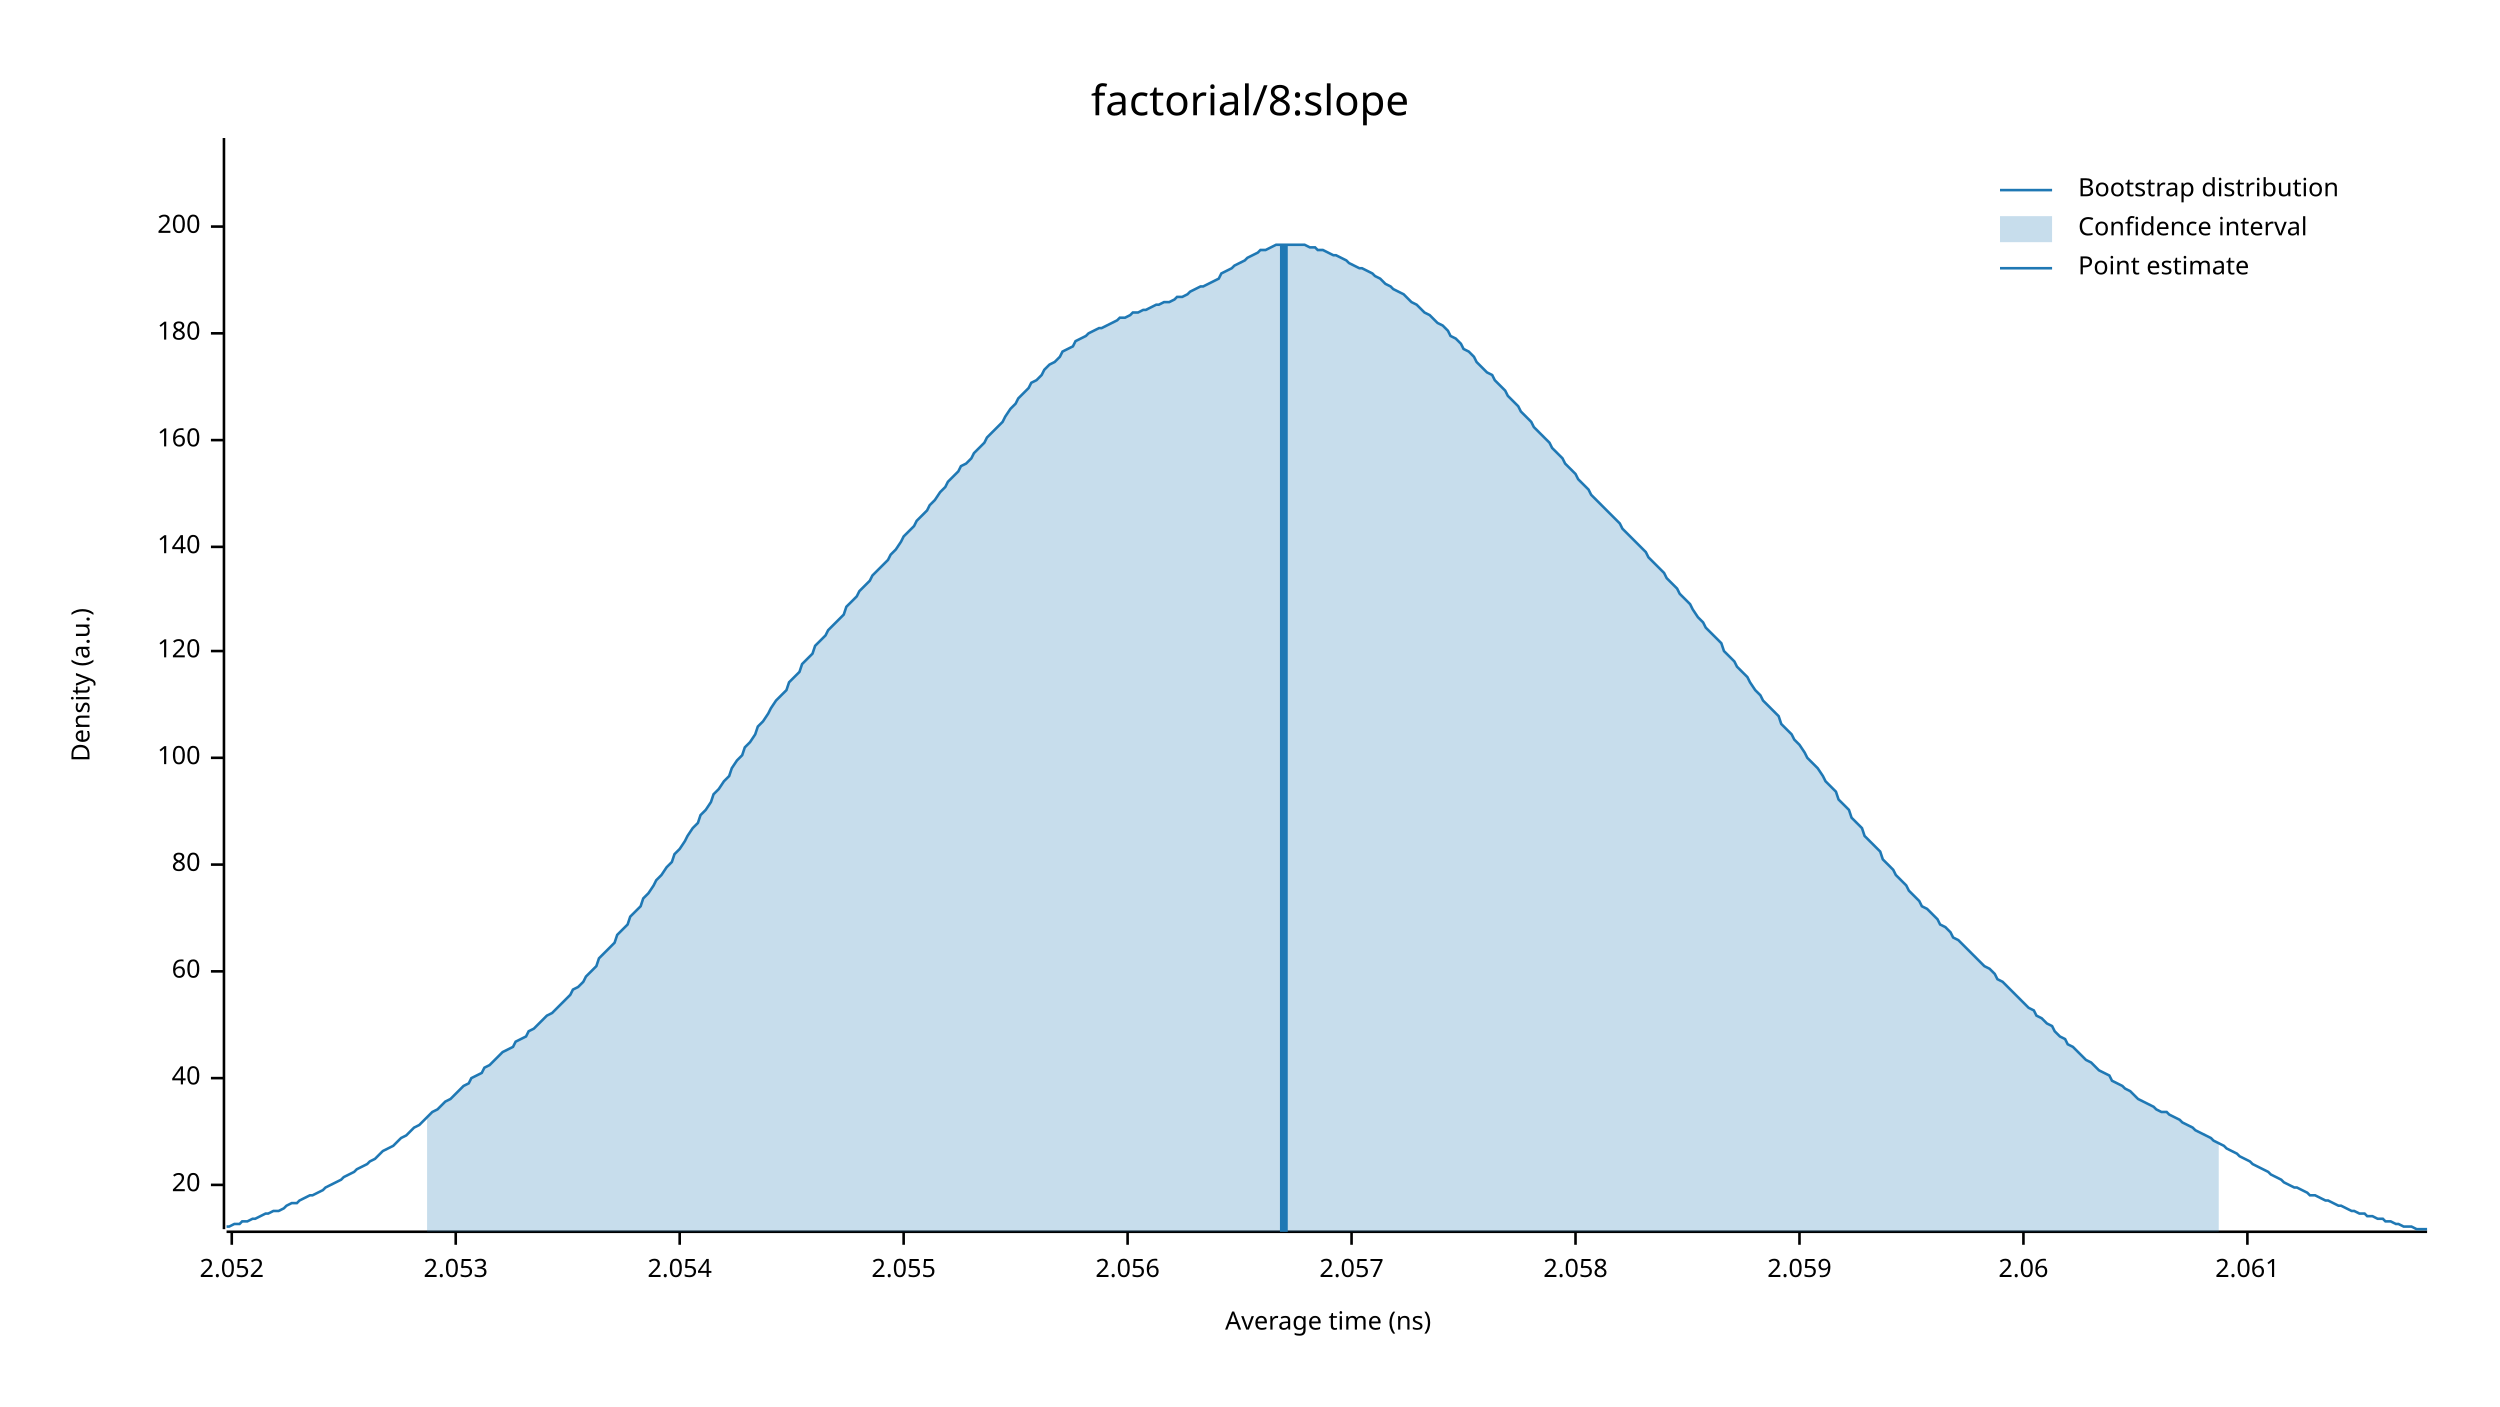
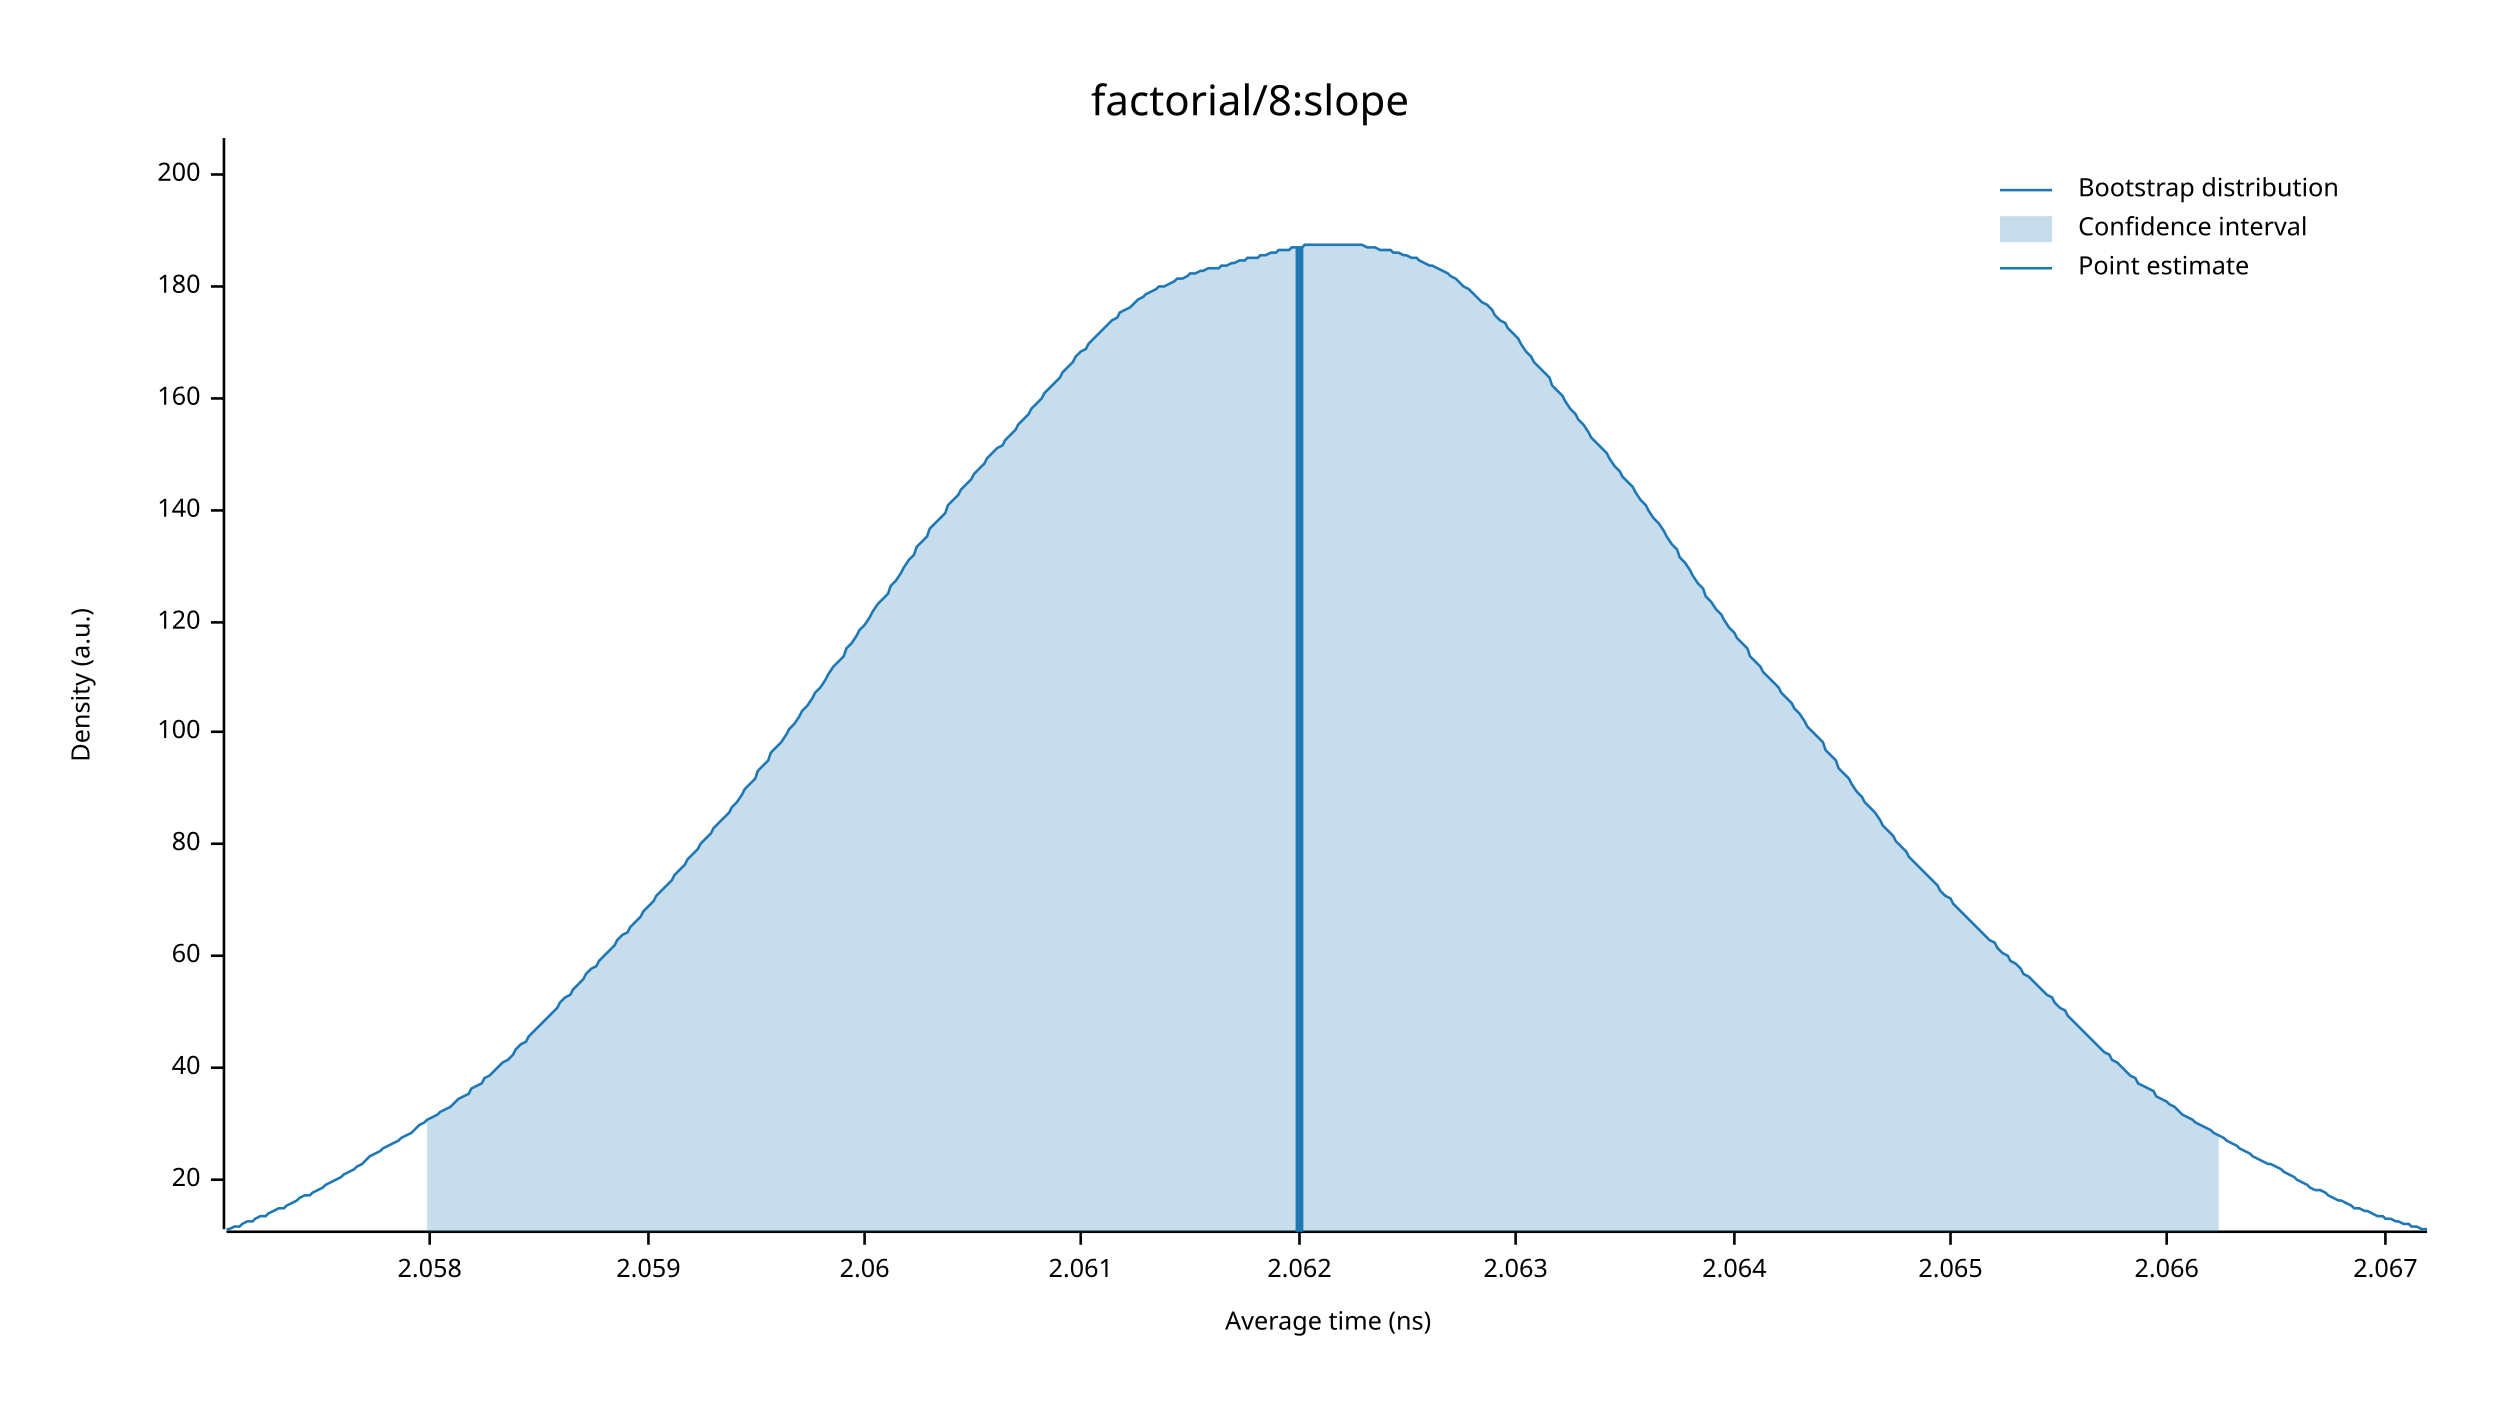
<svg xmlns="http://www.w3.org/2000/svg" width="960" height="540" viewBox="0 0 960 540">
  <text x="480" y="32" dy="0.76em" text-anchor="middle" font-family="sans-serif" font-size="16.129" opacity="1" fill="#000000">
factorial/8:slope
</text>
  <text x="27" y="263" dy="0.76em" text-anchor="middle" font-family="sans-serif" font-size="9.677" opacity="1" fill="#000000" transform="rotate(270, 27, 263)">
Density (a.u.)
</text>
  <text x="510" y="513" dy="-0.5ex" text-anchor="middle" font-family="sans-serif" font-size="9.677" opacity="1" fill="#000000">
Average time (ns)
</text>
  <polyline fill="none" opacity="1" stroke="#000000" stroke-width="1" points="86,53 86,472 " />
-   <text x="77" y="455" dy="0.5ex" text-anchor="end" font-family="sans-serif" font-size="9.677" opacity="1" fill="#000000">
+   <text x="77" y="453" dy="0.5ex" text-anchor="end" font-family="sans-serif" font-size="9.677" opacity="1" fill="#000000">
20
</text>
-   <polyline fill="none" opacity="1" stroke="#000000" stroke-width="1" points="81,455 86,455 " />
-   <text x="77" y="414" dy="0.5ex" text-anchor="end" font-family="sans-serif" font-size="9.677" opacity="1" fill="#000000">
+   <polyline fill="none" opacity="1" stroke="#000000" stroke-width="1" points="81,453 86,453 " />
+   <text x="77" y="410" dy="0.5ex" text-anchor="end" font-family="sans-serif" font-size="9.677" opacity="1" fill="#000000">
40
</text>
-   <polyline fill="none" opacity="1" stroke="#000000" stroke-width="1" points="81,414 86,414 " />
-   <text x="77" y="373" dy="0.5ex" text-anchor="end" font-family="sans-serif" font-size="9.677" opacity="1" fill="#000000">
+   <polyline fill="none" opacity="1" stroke="#000000" stroke-width="1" points="81,410 86,410 " />
+   <text x="77" y="367" dy="0.5ex" text-anchor="end" font-family="sans-serif" font-size="9.677" opacity="1" fill="#000000">
60
</text>
-   <polyline fill="none" opacity="1" stroke="#000000" stroke-width="1" points="81,373 86,373 " />
-   <text x="77" y="332" dy="0.5ex" text-anchor="end" font-family="sans-serif" font-size="9.677" opacity="1" fill="#000000">
+   <polyline fill="none" opacity="1" stroke="#000000" stroke-width="1" points="81,367 86,367 " />
+   <text x="77" y="324" dy="0.5ex" text-anchor="end" font-family="sans-serif" font-size="9.677" opacity="1" fill="#000000">
80
</text>
-   <polyline fill="none" opacity="1" stroke="#000000" stroke-width="1" points="81,332 86,332 " />
-   <text x="77" y="291" dy="0.5ex" text-anchor="end" font-family="sans-serif" font-size="9.677" opacity="1" fill="#000000">
+   <polyline fill="none" opacity="1" stroke="#000000" stroke-width="1" points="81,324 86,324 " />
+   <text x="77" y="281" dy="0.5ex" text-anchor="end" font-family="sans-serif" font-size="9.677" opacity="1" fill="#000000">
100
</text>
-   <polyline fill="none" opacity="1" stroke="#000000" stroke-width="1" points="81,291 86,291 " />
-   <text x="77" y="250" dy="0.5ex" text-anchor="end" font-family="sans-serif" font-size="9.677" opacity="1" fill="#000000">
+   <polyline fill="none" opacity="1" stroke="#000000" stroke-width="1" points="81,281 86,281 " />
+   <text x="77" y="239" dy="0.5ex" text-anchor="end" font-family="sans-serif" font-size="9.677" opacity="1" fill="#000000">
120
</text>
-   <polyline fill="none" opacity="1" stroke="#000000" stroke-width="1" points="81,250 86,250 " />
-   <text x="77" y="210" dy="0.5ex" text-anchor="end" font-family="sans-serif" font-size="9.677" opacity="1" fill="#000000">
+   <polyline fill="none" opacity="1" stroke="#000000" stroke-width="1" points="81,239 86,239 " />
+   <text x="77" y="196" dy="0.5ex" text-anchor="end" font-family="sans-serif" font-size="9.677" opacity="1" fill="#000000">
140
</text>
-   <polyline fill="none" opacity="1" stroke="#000000" stroke-width="1" points="81,210 86,210 " />
-   <text x="77" y="169" dy="0.5ex" text-anchor="end" font-family="sans-serif" font-size="9.677" opacity="1" fill="#000000">
+   <polyline fill="none" opacity="1" stroke="#000000" stroke-width="1" points="81,196 86,196 " />
+   <text x="77" y="153" dy="0.5ex" text-anchor="end" font-family="sans-serif" font-size="9.677" opacity="1" fill="#000000">
160
</text>
-   <polyline fill="none" opacity="1" stroke="#000000" stroke-width="1" points="81,169 86,169 " />
-   <text x="77" y="128" dy="0.5ex" text-anchor="end" font-family="sans-serif" font-size="9.677" opacity="1" fill="#000000">
+   <polyline fill="none" opacity="1" stroke="#000000" stroke-width="1" points="81,153 86,153 " />
+   <text x="77" y="110" dy="0.5ex" text-anchor="end" font-family="sans-serif" font-size="9.677" opacity="1" fill="#000000">
180
</text>
-   <polyline fill="none" opacity="1" stroke="#000000" stroke-width="1" points="81,128 86,128 " />
-   <text x="77" y="87" dy="0.5ex" text-anchor="end" font-family="sans-serif" font-size="9.677" opacity="1" fill="#000000">
+   <polyline fill="none" opacity="1" stroke="#000000" stroke-width="1" points="81,110 86,110 " />
+   <text x="77" y="67" dy="0.5ex" text-anchor="end" font-family="sans-serif" font-size="9.677" opacity="1" fill="#000000">
200
</text>
-   <polyline fill="none" opacity="1" stroke="#000000" stroke-width="1" points="81,87 86,87 " />
+   <polyline fill="none" opacity="1" stroke="#000000" stroke-width="1" points="81,67 86,67 " />
  <polyline fill="none" opacity="1" stroke="#000000" stroke-width="1" points="87,473 932,473 " />
-   <text x="89" y="483" dy="0.76em" text-anchor="middle" font-family="sans-serif" font-size="9.677" opacity="1" fill="#000000">
- 2.052
- </text>
-   <polyline fill="none" opacity="1" stroke="#000000" stroke-width="1" points="89,473 89,478 " />
-   <text x="175" y="483" dy="0.76em" text-anchor="middle" font-family="sans-serif" font-size="9.677" opacity="1" fill="#000000">
- 2.053
- </text>
-   <polyline fill="none" opacity="1" stroke="#000000" stroke-width="1" points="175,473 175,478 " />
-   <text x="261" y="483" dy="0.76em" text-anchor="middle" font-family="sans-serif" font-size="9.677" opacity="1" fill="#000000">
- 2.054
- </text>
-   <polyline fill="none" opacity="1" stroke="#000000" stroke-width="1" points="261,473 261,478 " />
-   <text x="347" y="483" dy="0.76em" text-anchor="middle" font-family="sans-serif" font-size="9.677" opacity="1" fill="#000000">
- 2.055
- </text>
-   <polyline fill="none" opacity="1" stroke="#000000" stroke-width="1" points="347,473 347,478 " />
-   <text x="433" y="483" dy="0.76em" text-anchor="middle" font-family="sans-serif" font-size="9.677" opacity="1" fill="#000000">
- 2.056
- </text>
-   <polyline fill="none" opacity="1" stroke="#000000" stroke-width="1" points="433,473 433,478 " />
-   <text x="519" y="483" dy="0.76em" text-anchor="middle" font-family="sans-serif" font-size="9.677" opacity="1" fill="#000000">
- 2.057
- </text>
-   <polyline fill="none" opacity="1" stroke="#000000" stroke-width="1" points="519,473 519,478 " />
-   <text x="605" y="483" dy="0.76em" text-anchor="middle" font-family="sans-serif" font-size="9.677" opacity="1" fill="#000000">
+   <text x="165" y="483" dy="0.76em" text-anchor="middle" font-family="sans-serif" font-size="9.677" opacity="1" fill="#000000">
2.058
</text>
-   <polyline fill="none" opacity="1" stroke="#000000" stroke-width="1" points="605,473 605,478 " />
-   <text x="691" y="483" dy="0.76em" text-anchor="middle" font-family="sans-serif" font-size="9.677" opacity="1" fill="#000000">
+   <polyline fill="none" opacity="1" stroke="#000000" stroke-width="1" points="165,473 165,478 " />
+   <text x="249" y="483" dy="0.76em" text-anchor="middle" font-family="sans-serif" font-size="9.677" opacity="1" fill="#000000">
2.059
</text>
-   <polyline fill="none" opacity="1" stroke="#000000" stroke-width="1" points="691,473 691,478 " />
-   <text x="777" y="483" dy="0.76em" text-anchor="middle" font-family="sans-serif" font-size="9.677" opacity="1" fill="#000000">
+   <polyline fill="none" opacity="1" stroke="#000000" stroke-width="1" points="249,473 249,478 " />
+   <text x="332" y="483" dy="0.76em" text-anchor="middle" font-family="sans-serif" font-size="9.677" opacity="1" fill="#000000">
2.06
</text>
-   <polyline fill="none" opacity="1" stroke="#000000" stroke-width="1" points="777,473 777,478 " />
-   <text x="863" y="483" dy="0.76em" text-anchor="middle" font-family="sans-serif" font-size="9.677" opacity="1" fill="#000000">
+   <polyline fill="none" opacity="1" stroke="#000000" stroke-width="1" points="332,473 332,478 " />
+   <text x="415" y="483" dy="0.76em" text-anchor="middle" font-family="sans-serif" font-size="9.677" opacity="1" fill="#000000">
2.061
</text>
-   <polyline fill="none" opacity="1" stroke="#000000" stroke-width="1" points="863,473 863,478 " />
-   <polyline fill="none" opacity="1" stroke="#1F78B4" stroke-width="1" points="87,471 88,471 90,470 92,470 93,469 95,469 97,468 98,468 100,467 102,466 103,466 105,465 107,465 109,464 110,463 112,462 114,462 115,461 117,460 119,459 120,459 122,458 124,457 125,456 127,455 129,454 131,453 132,452 134,451 136,450 137,449 139,448 141,447 142,446 144,445 146,443 147,442 149,441 151,440 153,438 154,437 156,436 158,434 159,433 161,432 163,430 164,429 166,427 168,426 169,425 171,423 173,422 175,420 176,419 178,417 180,416 181,414 183,413 185,412 186,410 188,409 190,407 191,406 193,404 195,403 197,402 198,400 200,399 202,398 203,396 205,395 207,393 208,392 210,390 212,389 214,387 215,386 217,384 219,382 220,380 222,379 224,377 225,375 227,373 229,371 230,368 232,366 234,364 236,362 237,359 239,357 241,355 242,352 244,350 246,348 247,345 249,343 251,340 252,338 254,336 256,333 258,331 259,328 261,326 263,323 264,321 266,318 268,316 269,313 271,311 273,308 274,305 276,303 278,300 280,298 281,295 283,292 285,290 286,287 288,285 290,282 291,279 293,277 295,274 296,272 298,269 300,267 302,265 303,262 305,260 307,258 308,255 310,253 312,251 313,248 315,246 317,244 318,242 320,240 322,238 324,236 325,233 327,231 329,229 330,227 332,225 334,223 335,221 337,219 339,217 341,215 342,213 344,211 346,208 347,206 349,204 351,202 352,200 354,198 356,196 357,194 359,192 361,189 363,187 364,185 366,183 368,181 369,179 371,178 373,176 374,174 376,172 378,170 379,168 381,166 383,164 385,162 386,160 388,157 390,155 391,153 393,151 395,149 396,147 398,146 400,144 401,142 403,140 405,139 407,137 408,135 410,134 412,133 413,131 415,130 417,129 418,128 420,127 422,126 423,126 425,125 427,124 429,123 430,122 432,122 434,121 435,120 437,120 439,119 440,119 442,118 444,117 445,117 447,116 449,116 451,115 452,114 454,114 456,113 457,112 459,111 461,110 462,110 464,109 466,108 468,107 469,105 471,104 473,103 474,102 476,101 478,100 479,99 481,98 483,97 484,96 486,96 488,95 490,94 491,94 493,94 495,94 496,94 498,94 500,94 501,94 503,95 505,95 506,96 508,96 510,97 512,98 513,98 515,99 517,100 518,101 520,102 522,103 523,103 525,104 527,105 528,106 530,107 532,109 534,110 535,111 537,112 539,113 540,114 542,116 544,117 545,118 547,120 549,121 550,122 552,124 554,125 556,127 557,129 559,130 561,132 562,134 564,135 566,137 567,139 569,141 571,143 573,144 574,146 576,148 578,150 579,152 581,154 583,156 584,158 586,160 588,162 589,164 591,166 593,168 595,170 596,172 598,174 600,176 601,178 603,180 605,182 606,184 608,186 610,188 611,190 613,192 615,194 617,196 618,197 620,199 622,201 623,203 625,205 627,207 628,208 630,210 632,212 633,214 635,216 637,218 639,220 640,222 642,224 644,226 645,228 647,230 649,232 650,234 652,237 654,239 655,241 657,243 659,245 661,247 662,250 664,252 666,254 667,256 669,258 671,260 672,262 674,265 676,267 677,269 679,271 681,273 683,275 684,278 686,280 688,282 689,284 691,286 693,289 694,291 696,293 698,295 700,298 701,300 703,302 705,304 706,307 708,309 710,311 711,314 713,316 715,318 716,321 718,323 720,325 722,327 723,330 725,332 727,334 728,336 730,338 732,340 733,342 735,344 737,346 738,348 740,349 742,351 744,353 745,355 747,356 749,358 750,360 752,361 754,363 755,364 757,366 759,368 760,369 762,371 764,372 766,374 767,376 769,377 771,379 772,380 774,382 776,384 777,385 779,387 781,388 782,390 784,391 786,393 788,394 789,396 791,398 793,399 794,401 796,402 798,404 799,405 801,407 803,408 804,409 806,411 808,412 810,413 811,415 813,416 815,417 816,418 818,419 820,421 821,422 823,423 825,424 827,425 828,426 830,427 832,427 833,428 835,429 837,430 838,431 840,432 842,433 843,434 845,435 847,436 849,437 850,438 852,439 854,440 855,441 857,442 859,443 860,444 862,445 864,446 865,447 867,448 869,449 871,450 872,451 874,452 876,453 877,454 879,455 881,456 882,456 884,457 886,458 887,459 889,459 891,460 893,461 894,461 896,462 898,463 899,463 901,464 903,465 904,465 906,466 908,466 909,467 911,467 913,468 915,468 916,469 918,469 920,470 921,470 923,471 925,471 926,471 928,472 930,472 932,472 " />
-   <polygon opacity="0.25" fill="#1F78B4" points="164,429 166,427 168,426 169,425 171,423 173,422 175,420 176,419 178,417 180,416 181,414 183,413 185,412 186,410 188,409 190,407 191,406 193,404 195,403 197,402 198,400 200,399 202,398 203,396 205,395 207,393 208,392 210,390 212,389 214,387 215,386 217,384 219,382 220,380 222,379 224,377 225,375 227,373 229,371 230,368 232,366 234,364 236,362 237,359 239,357 241,355 242,352 244,350 246,348 247,345 249,343 251,340 252,338 254,336 256,333 258,331 259,328 261,326 263,323 264,321 266,318 268,316 269,313 271,311 273,308 274,305 276,303 278,300 280,298 281,295 283,292 285,290 286,287 288,285 290,282 291,279 293,277 295,274 296,272 298,269 300,267 302,265 303,262 305,260 307,258 308,255 310,253 312,251 313,248 315,246 317,244 318,242 320,240 322,238 324,236 325,233 327,231 329,229 330,227 332,225 334,223 335,221 337,219 339,217 341,215 342,213 344,211 346,208 347,206 349,204 351,202 352,200 354,198 356,196 357,194 359,192 361,189 363,187 364,185 366,183 368,181 369,179 371,178 373,176 374,174 376,172 378,170 379,168 381,166 383,164 385,162 386,160 388,157 390,155 391,153 393,151 395,149 396,147 398,146 400,144 401,142 403,140 405,139 407,137 408,135 410,134 412,133 413,131 415,130 417,129 418,128 420,127 422,126 423,126 425,125 427,124 429,123 430,122 432,122 434,121 435,120 437,120 439,119 440,119 442,118 444,117 445,117 447,116 449,116 451,115 452,114 454,114 456,113 457,112 459,111 461,110 462,110 464,109 466,108 468,107 469,105 471,104 473,103 474,102 476,101 478,100 479,99 481,98 483,97 484,96 486,96 488,95 490,94 491,94 493,94 495,94 496,94 498,94 500,94 501,94 503,95 505,95 506,96 508,96 510,97 512,98 513,98 515,99 517,100 518,101 520,102 522,103 523,103 525,104 527,105 528,106 530,107 532,109 534,110 535,111 537,112 539,113 540,114 542,116 544,117 545,118 547,120 549,121 550,122 552,124 554,125 556,127 557,129 559,130 561,132 562,134 564,135 566,137 567,139 569,141 571,143 573,144 574,146 576,148 578,150 579,152 581,154 583,156 584,158 586,160 588,162 589,164 591,166 593,168 595,170 596,172 598,174 600,176 601,178 603,180 605,182 606,184 608,186 610,188 611,190 613,192 615,194 617,196 618,197 620,199 622,201 623,203 625,205 627,207 628,208 630,210 632,212 633,214 635,216 637,218 639,220 640,222 642,224 644,226 645,228 647,230 649,232 650,234 652,237 654,239 655,241 657,243 659,245 661,247 662,250 664,252 666,254 667,256 669,258 671,260 672,262 674,265 676,267 677,269 679,271 681,273 683,275 684,278 686,280 688,282 689,284 691,286 693,289 694,291 696,293 698,295 700,298 701,300 703,302 705,304 706,307 708,309 710,311 711,314 713,316 715,318 716,321 718,323 720,325 722,327 723,330 725,332 727,334 728,336 730,338 732,340 733,342 735,344 737,346 738,348 740,349 742,351 744,353 745,355 747,356 749,358 750,360 752,361 754,363 755,364 757,366 759,368 760,369 762,371 764,372 766,374 767,376 769,377 771,379 772,380 774,382 776,384 777,385 779,387 781,388 782,390 784,391 786,393 788,394 789,396 791,398 793,399 794,401 796,402 798,404 799,405 801,407 803,408 804,409 806,411 808,412 810,413 811,415 813,416 815,417 816,418 818,419 820,421 821,422 823,423 825,424 827,425 828,426 830,427 832,427 833,428 835,429 837,430 838,431 840,432 842,433 843,434 845,435 847,436 849,437 850,438 852,439 852,473 164,473 " />
-   <polyline fill="none" opacity="1" stroke="#1F78B4" stroke-width="3" points="493,473 493,94 " />
+   <polyline fill="none" opacity="1" stroke="#000000" stroke-width="1" points="415,473 415,478 " />
+   <text x="499" y="483" dy="0.76em" text-anchor="middle" font-family="sans-serif" font-size="9.677" opacity="1" fill="#000000">
+ 2.062
+ </text>
+   <polyline fill="none" opacity="1" stroke="#000000" stroke-width="1" points="499,473 499,478 " />
+   <text x="582" y="483" dy="0.76em" text-anchor="middle" font-family="sans-serif" font-size="9.677" opacity="1" fill="#000000">
+ 2.063
+ </text>
+   <polyline fill="none" opacity="1" stroke="#000000" stroke-width="1" points="582,473 582,478 " />
+   <text x="666" y="483" dy="0.76em" text-anchor="middle" font-family="sans-serif" font-size="9.677" opacity="1" fill="#000000">
+ 2.064
+ </text>
+   <polyline fill="none" opacity="1" stroke="#000000" stroke-width="1" points="666,473 666,478 " />
+   <text x="749" y="483" dy="0.76em" text-anchor="middle" font-family="sans-serif" font-size="9.677" opacity="1" fill="#000000">
+ 2.065
+ </text>
+   <polyline fill="none" opacity="1" stroke="#000000" stroke-width="1" points="749,473 749,478 " />
+   <text x="832" y="483" dy="0.76em" text-anchor="middle" font-family="sans-serif" font-size="9.677" opacity="1" fill="#000000">
+ 2.066
+ </text>
+   <polyline fill="none" opacity="1" stroke="#000000" stroke-width="1" points="832,473 832,478 " />
+   <text x="916" y="483" dy="0.76em" text-anchor="middle" font-family="sans-serif" font-size="9.677" opacity="1" fill="#000000">
+ 2.067
+ </text>
+   <polyline fill="none" opacity="1" stroke="#000000" stroke-width="1" points="916,473 916,478 " />
+   <polyline fill="none" opacity="1" stroke="#1F78B4" stroke-width="1" points="87,472 88,472 90,471 92,471 93,470 95,469 97,469 98,468 100,467 102,467 103,466 105,465 107,464 109,464 110,463 112,462 114,461 115,460 117,459 119,459 120,458 122,457 124,456 125,455 127,454 129,453 131,452 132,451 134,450 136,449 137,448 139,447 141,445 142,444 144,443 146,442 147,441 149,440 151,439 153,438 154,437 156,436 158,435 159,434 161,432 163,431 164,430 166,429 168,428 169,427 171,426 173,425 175,423 176,422 178,421 180,420 181,418 183,417 185,416 186,414 188,413 190,411 191,410 193,408 195,407 197,405 198,403 200,401 202,400 203,398 205,396 207,394 208,393 210,391 212,389 214,387 215,385 217,383 219,382 220,380 222,378 224,376 225,374 227,372 229,371 230,369 232,367 234,365 236,363 237,361 239,359 241,358 242,356 244,354 246,352 247,350 249,348 251,346 252,344 254,342 256,340 258,338 259,336 261,334 263,332 264,330 266,328 268,326 269,324 271,322 273,320 274,318 276,316 278,314 280,312 281,310 283,308 285,305 286,303 288,301 290,299 291,296 293,294 295,292 296,289 298,287 300,285 302,282 303,280 305,278 307,275 308,273 310,271 312,268 313,266 315,264 317,261 318,259 320,256 322,254 324,252 325,249 327,247 329,244 330,242 332,240 334,237 335,235 337,232 339,230 341,228 342,225 344,223 346,220 347,218 349,215 351,213 352,210 354,208 356,206 357,203 359,201 361,199 363,197 364,194 366,192 368,190 369,188 371,186 373,184 374,182 376,180 378,178 379,176 381,174 383,172 385,171 386,169 388,167 390,165 391,163 393,161 395,159 396,157 398,155 400,153 401,151 403,149 405,147 407,145 408,143 410,141 412,139 413,137 415,135 417,134 418,132 420,130 422,128 423,127 425,125 427,123 429,122 430,120 432,119 434,118 435,117 437,115 439,114 440,113 442,112 444,111 445,110 447,110 449,109 451,108 452,107 454,107 456,106 457,105 459,105 461,104 462,104 464,103 466,103 468,103 469,102 471,102 473,101 474,101 476,100 478,100 479,99 481,99 483,99 484,98 486,98 488,97 490,97 491,96 493,96 495,96 496,95 498,95 500,95 501,94 503,94 505,94 506,94 508,94 510,94 512,94 513,94 515,94 517,94 518,94 520,94 522,94 523,94 525,95 527,95 528,95 530,96 532,96 534,96 535,97 537,97 539,98 540,98 542,99 544,99 545,100 547,101 549,102 550,102 552,103 554,104 556,105 557,106 559,107 561,109 562,110 564,111 566,113 567,114 569,116 571,117 573,119 574,121 576,123 578,124 579,126 581,128 583,130 584,132 586,135 588,137 589,139 591,141 593,143 595,145 596,148 598,150 600,152 601,154 603,157 605,159 606,161 608,163 610,166 611,168 613,170 615,172 617,174 618,176 620,179 622,181 623,183 625,185 627,187 628,189 630,192 632,194 633,196 635,199 637,201 639,204 640,206 642,209 644,211 645,214 647,216 649,219 650,221 652,224 654,226 655,229 657,231 659,234 661,236 662,238 664,241 666,243 667,245 669,247 671,249 672,252 674,254 676,256 677,258 679,260 681,262 683,264 684,266 686,268 688,270 689,272 691,274 693,277 694,279 696,281 698,283 700,285 701,288 703,290 705,292 706,295 708,297 710,299 711,301 713,304 715,306 716,308 718,310 720,312 722,315 723,317 725,319 727,321 728,323 730,325 732,327 733,329 735,331 737,333 738,334 740,336 742,338 744,340 745,342 747,344 749,345 750,347 752,349 754,351 755,352 757,354 759,356 760,357 762,359 764,361 766,362 767,364 769,366 771,367 772,369 774,370 776,372 777,374 779,375 781,377 782,378 784,380 786,382 788,383 789,385 791,387 793,388 794,390 796,392 798,394 799,395 801,397 803,399 804,400 806,402 808,404 810,405 811,407 813,408 815,410 816,411 818,413 820,414 821,416 823,417 825,418 827,419 828,421 830,422 832,423 833,424 835,425 837,427 838,428 840,429 842,430 843,431 845,432 847,433 849,434 850,435 852,436 854,437 855,438 857,439 859,440 860,441 862,442 864,443 865,444 867,445 869,446 871,447 872,447 874,448 876,449 877,450 879,451 881,452 882,453 884,454 886,455 887,456 889,457 891,457 893,458 894,459 896,460 898,461 899,461 901,462 903,463 904,464 906,464 908,465 909,465 911,466 913,467 915,467 916,468 918,468 920,469 921,469 923,470 925,470 926,471 928,471 930,472 932,472 " />
+   <polygon opacity="0.25" fill="#1F78B4" points="164,430 166,429 168,428 169,427 171,426 173,425 175,423 176,422 178,421 180,420 181,418 183,417 185,416 186,414 188,413 190,411 191,410 193,408 195,407 197,405 198,403 200,401 202,400 203,398 205,396 207,394 208,393 210,391 212,389 214,387 215,385 217,383 219,382 220,380 222,378 224,376 225,374 227,372 229,371 230,369 232,367 234,365 236,363 237,361 239,359 241,358 242,356 244,354 246,352 247,350 249,348 251,346 252,344 254,342 256,340 258,338 259,336 261,334 263,332 264,330 266,328 268,326 269,324 271,322 273,320 274,318 276,316 278,314 280,312 281,310 283,308 285,305 286,303 288,301 290,299 291,296 293,294 295,292 296,289 298,287 300,285 302,282 303,280 305,278 307,275 308,273 310,271 312,268 313,266 315,264 317,261 318,259 320,256 322,254 324,252 325,249 327,247 329,244 330,242 332,240 334,237 335,235 337,232 339,230 341,228 342,225 344,223 346,220 347,218 349,215 351,213 352,210 354,208 356,206 357,203 359,201 361,199 363,197 364,194 366,192 368,190 369,188 371,186 373,184 374,182 376,180 378,178 379,176 381,174 383,172 385,171 386,169 388,167 390,165 391,163 393,161 395,159 396,157 398,155 400,153 401,151 403,149 405,147 407,145 408,143 410,141 412,139 413,137 415,135 417,134 418,132 420,130 422,128 423,127 425,125 427,123 429,122 430,120 432,119 434,118 435,117 437,115 439,114 440,113 442,112 444,111 445,110 447,110 449,109 451,108 452,107 454,107 456,106 457,105 459,105 461,104 462,104 464,103 466,103 468,103 469,102 471,102 473,101 474,101 476,100 478,100 479,99 481,99 483,99 484,98 486,98 488,97 490,97 491,96 493,96 495,96 496,95 498,95 500,95 501,94 503,94 505,94 506,94 508,94 510,94 512,94 513,94 515,94 517,94 518,94 520,94 522,94 523,94 525,95 527,95 528,95 530,96 532,96 534,96 535,97 537,97 539,98 540,98 542,99 544,99 545,100 547,101 549,102 550,102 552,103 554,104 556,105 557,106 559,107 561,109 562,110 564,111 566,113 567,114 569,116 571,117 573,119 574,121 576,123 578,124 579,126 581,128 583,130 584,132 586,135 588,137 589,139 591,141 593,143 595,145 596,148 598,150 600,152 601,154 603,157 605,159 606,161 608,163 610,166 611,168 613,170 615,172 617,174 618,176 620,179 622,181 623,183 625,185 627,187 628,189 630,192 632,194 633,196 635,199 637,201 639,204 640,206 642,209 644,211 645,214 647,216 649,219 650,221 652,224 654,226 655,229 657,231 659,234 661,236 662,238 664,241 666,243 667,245 669,247 671,249 672,252 674,254 676,256 677,258 679,260 681,262 683,264 684,266 686,268 688,270 689,272 691,274 693,277 694,279 696,281 698,283 700,285 701,288 703,290 705,292 706,295 708,297 710,299 711,301 713,304 715,306 716,308 718,310 720,312 722,315 723,317 725,319 727,321 728,323 730,325 732,327 733,329 735,331 737,333 738,334 740,336 742,338 744,340 745,342 747,344 749,345 750,347 752,349 754,351 755,352 757,354 759,356 760,357 762,359 764,361 766,362 767,364 769,366 771,367 772,369 774,370 776,372 777,374 779,375 781,377 782,378 784,380 786,382 788,383 789,385 791,387 793,388 794,390 796,392 798,394 799,395 801,397 803,399 804,400 806,402 808,404 810,405 811,407 813,408 815,410 816,411 818,413 820,414 821,416 823,417 825,418 827,419 828,421 830,422 832,423 833,424 835,425 837,427 838,428 840,429 842,430 843,431 845,432 847,433 849,434 850,435 852,436 852,473 164,473 " />
+   <polyline fill="none" opacity="1" stroke="#1F78B4" stroke-width="3" points="499,473 499,95 " />
  <text x="798" y="68" dy="0.76em" text-anchor="start" font-family="sans-serif" font-size="9.677" opacity="1" fill="#000000">
Bootstrap distribution
</text>
  <text x="798" y="83" dy="0.76em" text-anchor="start" font-family="sans-serif" font-size="9.677" opacity="1" fill="#000000">
Confidence interval
</text>
  <text x="798" y="98" dy="0.76em" text-anchor="start" font-family="sans-serif" font-size="9.677" opacity="1" fill="#000000">
Point estimate
</text>
  <polyline fill="none" opacity="1" stroke="#1F78B4" stroke-width="1" points="768,73 788,73 " />
  <rect x="768" y="83" width="20" height="10" opacity="0.25" fill="#1F78B4" stroke="none" />
  <polyline fill="none" opacity="1" stroke="#1F78B4" stroke-width="1" points="768,103 788,103 " />
</svg>
